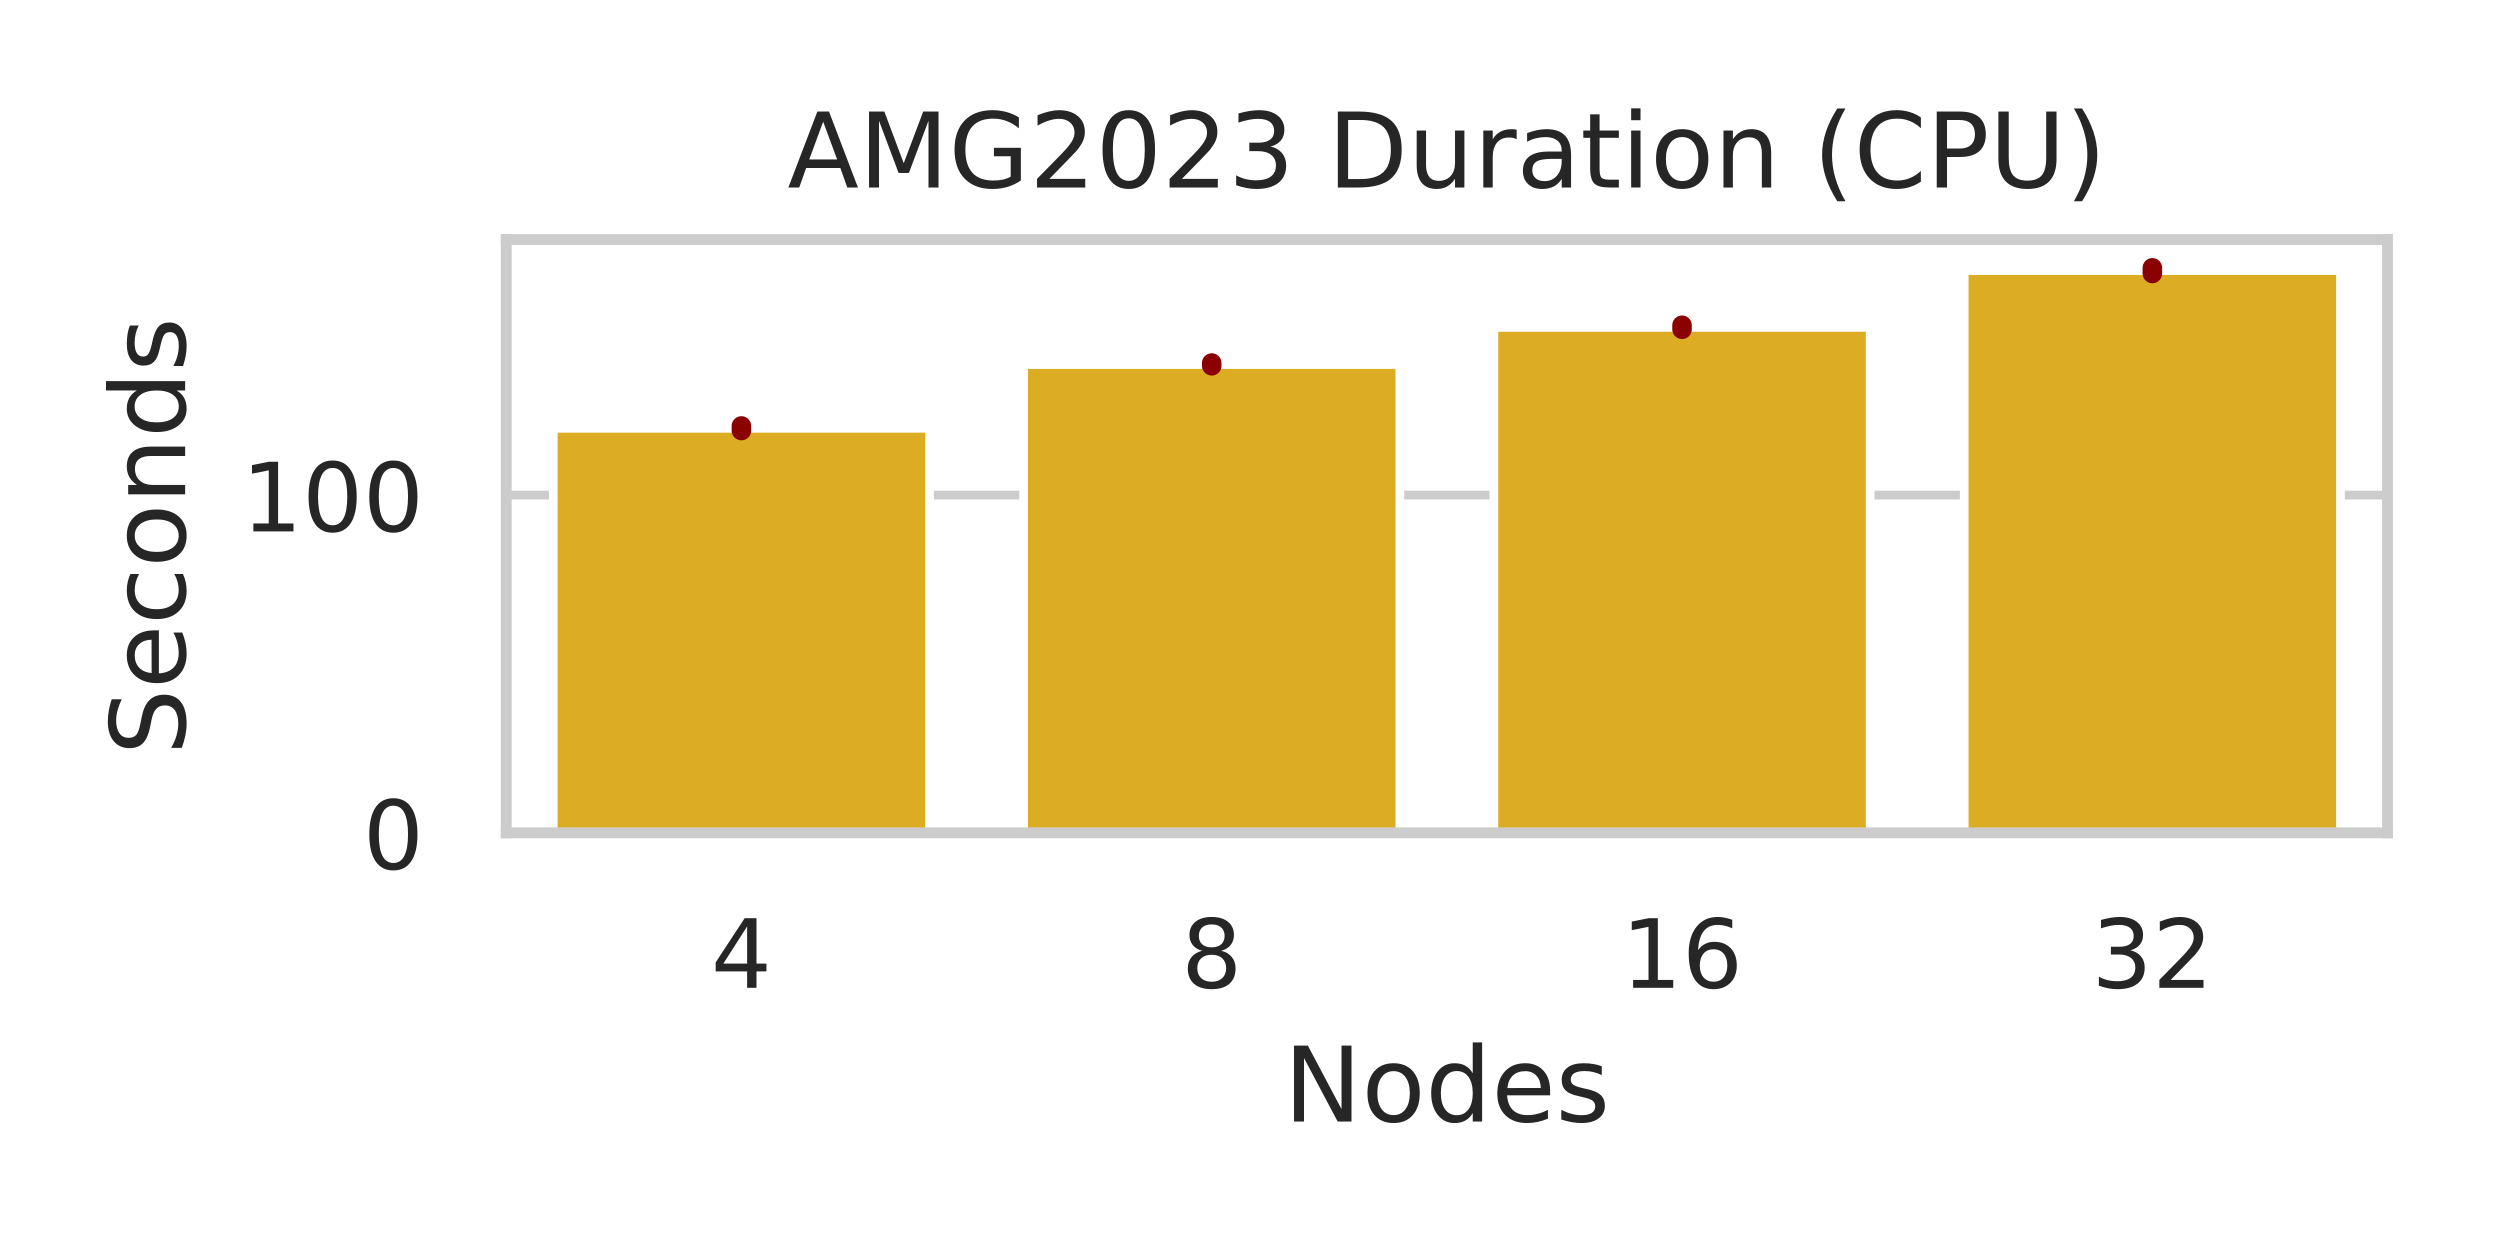
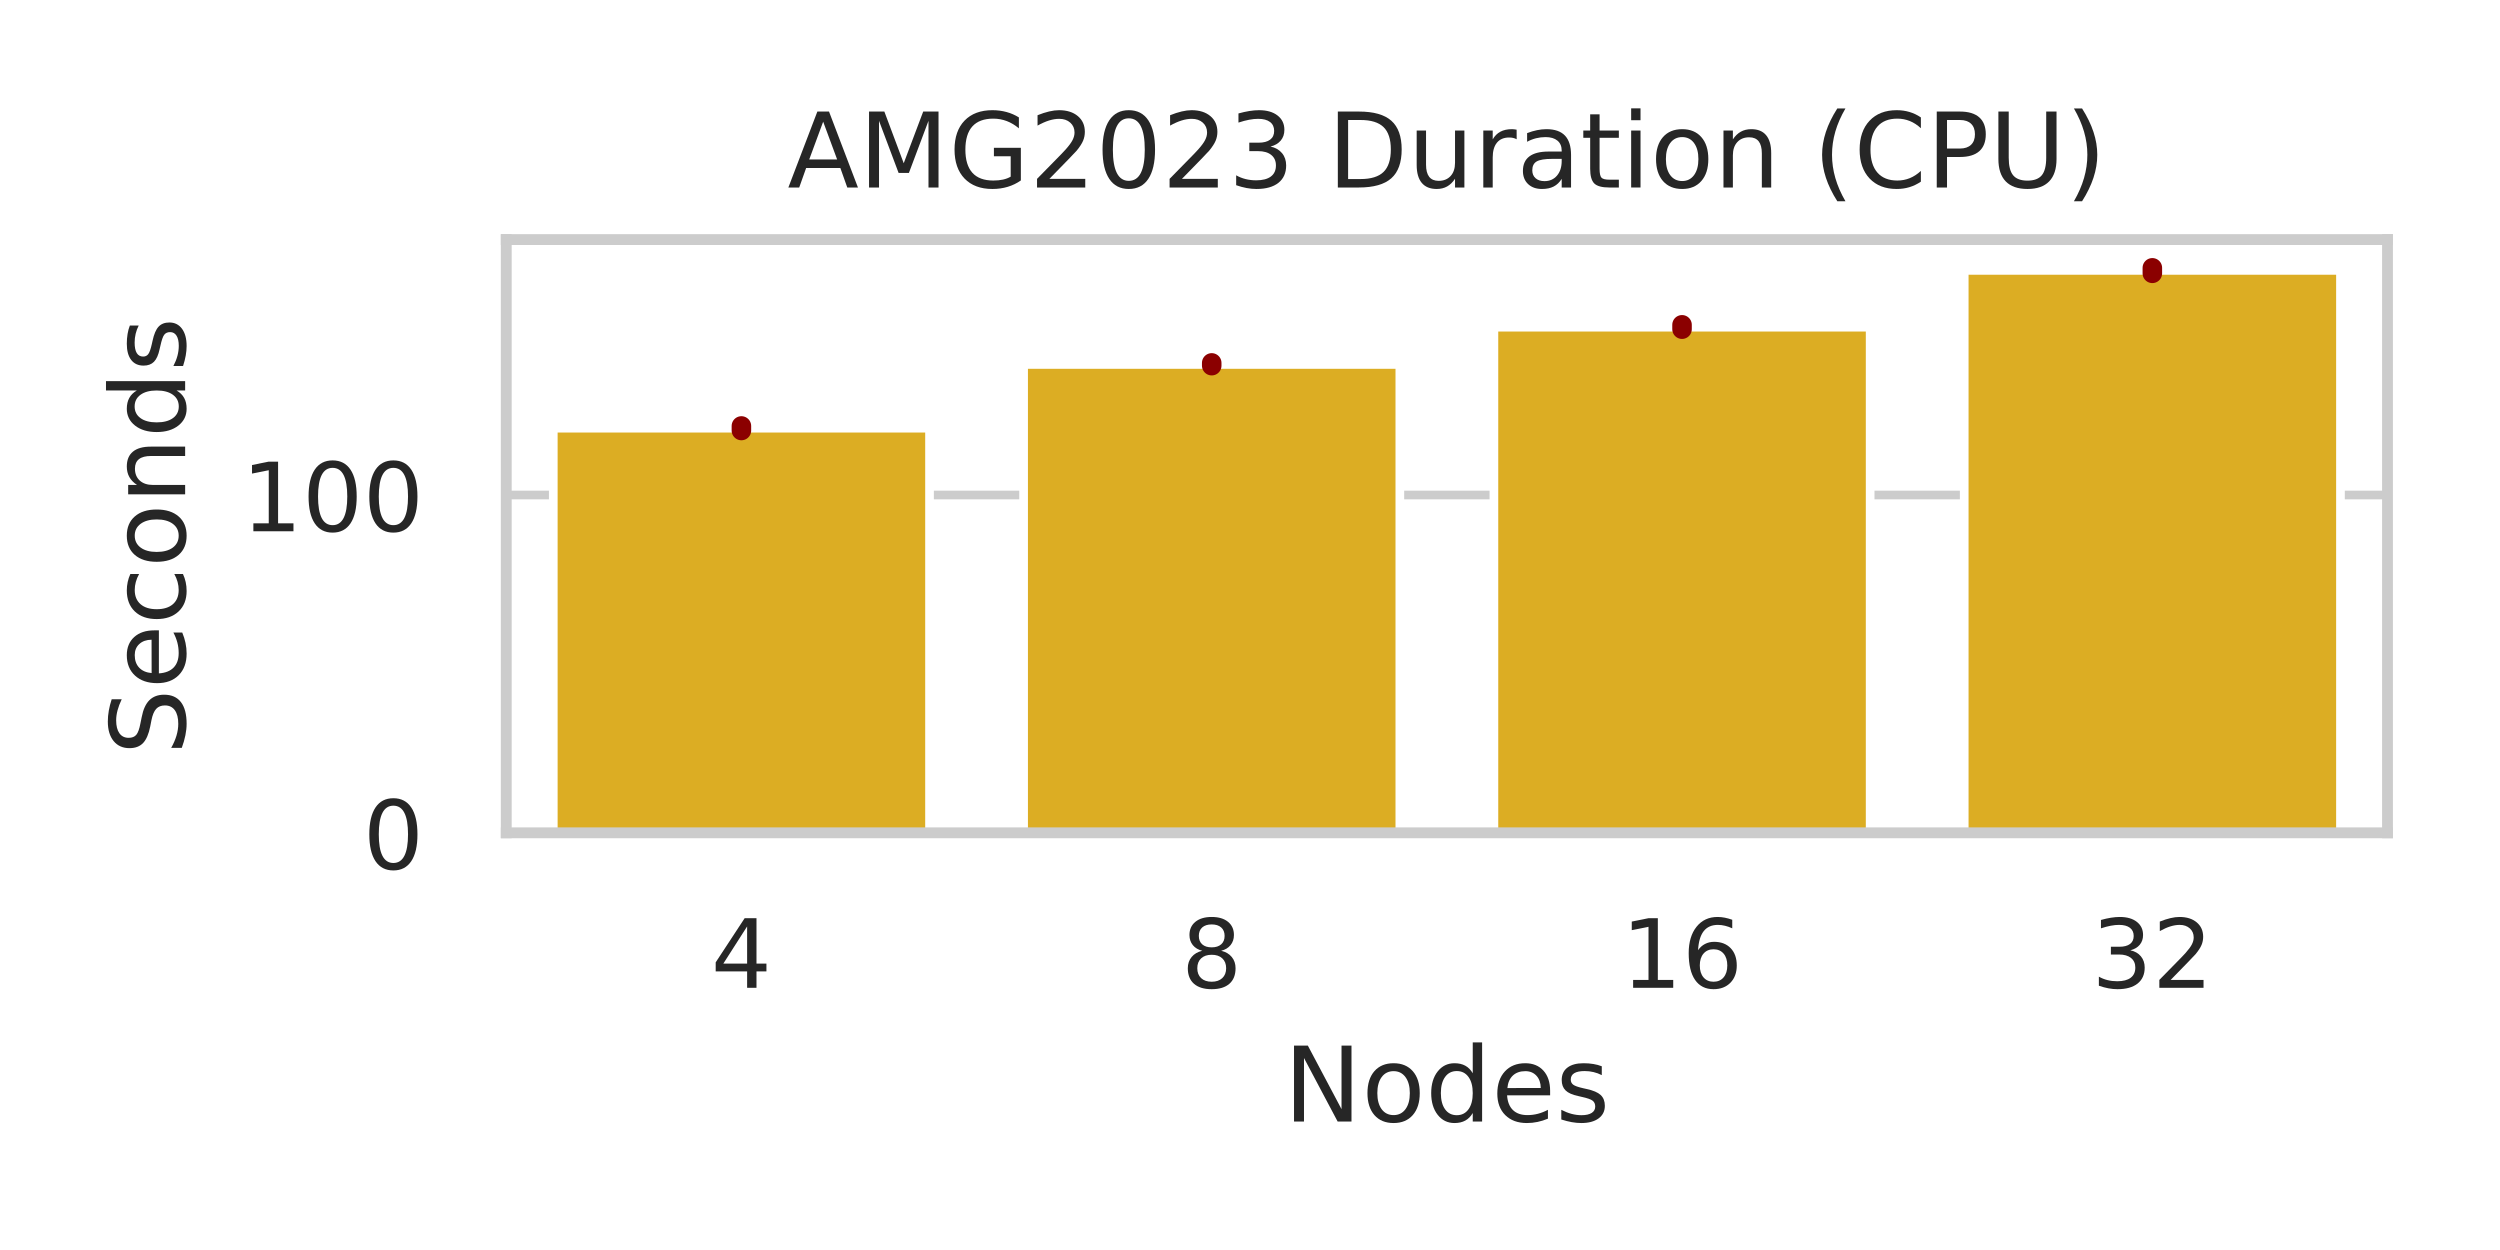
<svg xmlns="http://www.w3.org/2000/svg" xmlns:xlink="http://www.w3.org/1999/xlink" width="288pt" height="144pt" viewBox="0 0 288 144" version="1.1">
  <defs>
    <style type="text/css">*{stroke-linejoin: round; stroke-linecap: butt}</style>
  </defs>
  <g id="figure_1">
    <g id="patch_1">
      <path d="M 0 144  L 288 144  L 288 0  L 0 0  z " style="fill: #ffffff" />
    </g>
    <g id="axes_1">
      <g id="patch_2">
        <path d="M 58.32 95.94  L 275.04 95.94  L 275.04 27.6  L 58.32 27.6  z " style="fill: #ffffff" />
      </g>
      <g id="matplotlib.axis_1">
        <g id="xtick_1">
          <g id="text_1">
            <g style="fill: #262626" transform="translate(81.91062 113.7983) scale(0.11 -0.11)">
              <defs>
                <path id="DejaVuSans-34" d="M 2419 4116  L 825 1625  L 2419 1625  L 2419 4116  z M 2253 4666  L 3047 4666  L 3047 1625  L 3713 1625  L 3713 1100  L 3047 1100  L 3047 0  L 2419 0  L 2419 1100  L 313 1100  L 313 1709  L 2253 4666  z " transform="scale(0.015625)" />
              </defs>
              <use xlink:href="#DejaVuSans-34" />
            </g>
          </g>
        </g>
        <g id="xtick_2">
          <g id="text_2">
            <g style="fill: #262626" transform="translate(136.0906 113.7983) scale(0.11 -0.11)">
              <defs>
                <path id="DejaVuSans-38" d="M 2034 2216  Q 1584 2216 1326 1975  Q 1069 1734 1069 1313  Q 1069 891 1326 650  Q 1584 409 2034 409  Q 2484 409 2743 651  Q 3003 894 3003 1313  Q 3003 1734 2745 1975  Q 2488 2216 2034 2216  z M 1403 2484  Q 997 2584 770 2862  Q 544 3141 544 3541  Q 544 4100 942 4425  Q 1341 4750 2034 4750  Q 2731 4750 3128 4425  Q 3525 4100 3525 3541  Q 3525 3141 3298 2862  Q 3072 2584 2669 2484  Q 3125 2378 3379 2068  Q 3634 1759 3634 1313  Q 3634 634 3220 271  Q 2806 -91 2034 -91  Q 1263 -91 848 271  Q 434 634 434 1313  Q 434 1759 690 2068  Q 947 2378 1403 2484  z M 1172 3481  Q 1172 3119 1398 2916  Q 1625 2713 2034 2713  Q 2441 2713 2670 2916  Q 2900 3119 2900 3481  Q 2900 3844 2670 4047  Q 2441 4250 2034 4250  Q 1625 4250 1398 4047  Q 1172 3844 1172 3481  z " transform="scale(0.015625)" />
              </defs>
              <use xlink:href="#DejaVuSans-38" />
            </g>
          </g>
        </g>
        <g id="xtick_3">
          <g id="text_3">
            <g style="fill: #262626" transform="translate(186.7713 113.7983) scale(0.11 -0.11)">
              <defs>
                <path id="DejaVuSans-31" d="M 794 531  L 1825 531  L 1825 4091  L 703 3866  L 703 4441  L 1819 4666  L 2450 4666  L 2450 531  L 3481 531  L 3481 0  L 794 0  L 794 531  z " transform="scale(0.015625)" />
                <path id="DejaVuSans-36" d="M 2113 2584  Q 1688 2584 1439 2293  Q 1191 2003 1191 1497  Q 1191 994 1439 701  Q 1688 409 2113 409  Q 2538 409 2786 701  Q 3034 994 3034 1497  Q 3034 2003 2786 2293  Q 2538 2584 2113 2584  z M 3366 4563  L 3366 3988  Q 3128 4100 2886 4159  Q 2644 4219 2406 4219  Q 1781 4219 1451 3797  Q 1122 3375 1075 2522  Q 1259 2794 1537 2939  Q 1816 3084 2150 3084  Q 2853 3084 3261 2657  Q 3669 2231 3669 1497  Q 3669 778 3244 343  Q 2819 -91 2113 -91  Q 1303 -91 875 529  Q 447 1150 447 2328  Q 447 3434 972 4092  Q 1497 4750 2381 4750  Q 2619 4750 2861 4703  Q 3103 4656 3366 4563  z " transform="scale(0.015625)" />
              </defs>
              <use xlink:href="#DejaVuSans-31" />
              <use xlink:href="#DejaVuSans-36" x="63.623" />
            </g>
          </g>
        </g>
        <g id="xtick_4">
          <g id="text_4">
            <g style="fill: #262626" transform="translate(240.9512 113.7983) scale(0.11 -0.11)">
              <defs>
                <path id="DejaVuSans-33" d="M 2597 2516  Q 3050 2419 3304 2112  Q 3559 1806 3559 1356  Q 3559 666 3084 287  Q 2609 -91 1734 -91  Q 1441 -91 1130 -33  Q 819 25 488 141  L 488 750  Q 750 597 1062 519  Q 1375 441 1716 441  Q 2309 441 2620 675  Q 2931 909 2931 1356  Q 2931 1769 2642 2001  Q 2353 2234 1838 2234  L 1294 2234  L 1294 2753  L 1863 2753  Q 2328 2753 2575 2939  Q 2822 3125 2822 3475  Q 2822 3834 2567 4026  Q 2313 4219 1838 4219  Q 1578 4219 1281 4162  Q 984 4106 628 3988  L 628 4550  Q 988 4650 1302 4700  Q 1616 4750 1894 4750  Q 2613 4750 3031 4423  Q 3450 4097 3450 3541  Q 3450 3153 3228 2886  Q 3006 2619 2597 2516  z " transform="scale(0.015625)" />
                <path id="DejaVuSans-32" d="M 1228 531  L 3431 531  L 3431 0  L 469 0  L 469 531  Q 828 903 1448 1529  Q 2069 2156 2228 2338  Q 2531 2678 2651 2914  Q 2772 3150 2772 3378  Q 2772 3750 2511 3984  Q 2250 4219 1831 4219  Q 1534 4219 1204 4116  Q 875 4013 500 3803  L 500 4441  Q 881 4594 1212 4672  Q 1544 4750 1819 4750  Q 2544 4750 2975 4387  Q 3406 4025 3406 3419  Q 3406 3131 3298 2873  Q 3191 2616 2906 2266  Q 2828 2175 2409 1742  Q 1991 1309 1228 531  z " transform="scale(0.015625)" />
              </defs>
              <use xlink:href="#DejaVuSans-33" />
              <use xlink:href="#DejaVuSans-32" x="63.623" />
            </g>
          </g>
        </g>
        <g id="text_5">
          <g style="fill: #262626" transform="translate(147.8934 129.2041) scale(0.12 -0.12)">
            <defs>
              <path id="DejaVuSans-4e" d="M 628 4666  L 1478 4666  L 3547 763  L 3547 4666  L 4159 4666  L 4159 0  L 3309 0  L 1241 3903  L 1241 0  L 628 0  L 628 4666  z " transform="scale(0.015625)" />
              <path id="DejaVuSans-6f" d="M 1959 3097  Q 1497 3097 1228 2736  Q 959 2375 959 1747  Q 959 1119 1226 758  Q 1494 397 1959 397  Q 2419 397 2687 759  Q 2956 1122 2956 1747  Q 2956 2369 2687 2733  Q 2419 3097 1959 3097  z M 1959 3584  Q 2709 3584 3137 3096  Q 3566 2609 3566 1747  Q 3566 888 3137 398  Q 2709 -91 1959 -91  Q 1206 -91 779 398  Q 353 888 353 1747  Q 353 2609 779 3096  Q 1206 3584 1959 3584  z " transform="scale(0.015625)" />
              <path id="DejaVuSans-64" d="M 2906 2969  L 2906 4863  L 3481 4863  L 3481 0  L 2906 0  L 2906 525  Q 2725 213 2448 61  Q 2172 -91 1784 -91  Q 1150 -91 751 415  Q 353 922 353 1747  Q 353 2572 751 3078  Q 1150 3584 1784 3584  Q 2172 3584 2448 3432  Q 2725 3281 2906 2969  z M 947 1747  Q 947 1113 1208 752  Q 1469 391 1925 391  Q 2381 391 2643 752  Q 2906 1113 2906 1747  Q 2906 2381 2643 2742  Q 2381 3103 1925 3103  Q 1469 3103 1208 2742  Q 947 2381 947 1747  z " transform="scale(0.015625)" />
              <path id="DejaVuSans-65" d="M 3597 1894  L 3597 1613  L 953 1613  Q 991 1019 1311 708  Q 1631 397 2203 397  Q 2534 397 2845 478  Q 3156 559 3463 722  L 3463 178  Q 3153 47 2828 -22  Q 2503 -91 2169 -91  Q 1331 -91 842 396  Q 353 884 353 1716  Q 353 2575 817 3079  Q 1281 3584 2069 3584  Q 2775 3584 3186 3129  Q 3597 2675 3597 1894  z M 3022 2063  Q 3016 2534 2758 2815  Q 2500 3097 2075 3097  Q 1594 3097 1305 2825  Q 1016 2553 972 2059  L 3022 2063  z " transform="scale(0.015625)" />
              <path id="DejaVuSans-73" d="M 2834 3397  L 2834 2853  Q 2591 2978 2328 3040  Q 2066 3103 1784 3103  Q 1356 3103 1142 2972  Q 928 2841 928 2578  Q 928 2378 1081 2264  Q 1234 2150 1697 2047  L 1894 2003  Q 2506 1872 2764 1633  Q 3022 1394 3022 966  Q 3022 478 2636 193  Q 2250 -91 1575 -91  Q 1294 -91 989 -36  Q 684 19 347 128  L 347 722  Q 666 556 975 473  Q 1284 391 1588 391  Q 1994 391 2212 530  Q 2431 669 2431 922  Q 2431 1156 2273 1281  Q 2116 1406 1581 1522  L 1381 1569  Q 847 1681 609 1914  Q 372 2147 372 2553  Q 372 3047 722 3315  Q 1072 3584 1716 3584  Q 2034 3584 2315 3537  Q 2597 3491 2834 3397  z " transform="scale(0.015625)" />
            </defs>
            <use xlink:href="#DejaVuSans-4e" />
            <use xlink:href="#DejaVuSans-6f" x="74.805" />
            <use xlink:href="#DejaVuSans-64" x="135.986" />
            <use xlink:href="#DejaVuSans-65" x="199.463" />
            <use xlink:href="#DejaVuSans-73" x="260.986" />
          </g>
        </g>
      </g>
      <g id="matplotlib.axis_2">
        <g id="ytick_1">
          <g id="line2d_1">
-             <path d="M 58.32 95.94  L 275.04 95.94  " clip-path="url(#pafdc26a77c)" style="fill: none; stroke: #cccccc; stroke-linecap: round" />
+             <path d="M 58.32 95.94  L 275.04 95.94  " clip-path="url(#p84e9301449)" style="fill: none; stroke: #cccccc; stroke-linecap: round" />
          </g>
          <g id="text_6">
            <g style="fill: #262626" transform="translate(41.82125 100.1191) scale(0.11 -0.11)">
              <defs>
                <path id="DejaVuSans-30" d="M 2034 4250  Q 1547 4250 1301 3770  Q 1056 3291 1056 2328  Q 1056 1369 1301 889  Q 1547 409 2034 409  Q 2525 409 2770 889  Q 3016 1369 3016 2328  Q 3016 3291 2770 3770  Q 2525 4250 2034 4250  z M 2034 4750  Q 2819 4750 3233 4129  Q 3647 3509 3647 2328  Q 3647 1150 3233 529  Q 2819 -91 2034 -91  Q 1250 -91 836 529  Q 422 1150 422 2328  Q 422 3509 836 4129  Q 1250 4750 2034 4750  z " transform="scale(0.015625)" />
              </defs>
              <use xlink:href="#DejaVuSans-30" />
            </g>
          </g>
        </g>
        <g id="ytick_2">
          <g id="line2d_2">
-             <path d="M 58.32 57.035  L 275.04 57.035  " clip-path="url(#pafdc26a77c)" style="fill: none; stroke: #cccccc; stroke-linecap: round" />
+             <path d="M 58.32 57.023  L 275.04 57.023  " clip-path="url(#p84e9301449)" style="fill: none; stroke: #cccccc; stroke-linecap: round" />
          </g>
          <g id="text_7">
-             <g style="fill: #262626" transform="translate(27.82375 61.21372) scale(0.11 -0.11)">
+             <g style="fill: #262626" transform="translate(27.82375 61.20175) scale(0.11 -0.11)">
              <use xlink:href="#DejaVuSans-31" />
              <use xlink:href="#DejaVuSans-30" x="63.623" />
              <use xlink:href="#DejaVuSans-30" x="127.246" />
            </g>
          </g>
        </g>
        <g id="text_8">
          <g style="fill: #262626" transform="translate(21.32812 86.97844) rotate(-90) scale(0.12 -0.12)">
            <defs>
              <path id="DejaVuSans-53" d="M 3425 4513  L 3425 3897  Q 3066 4069 2747 4153  Q 2428 4238 2131 4238  Q 1616 4238 1336 4038  Q 1056 3838 1056 3469  Q 1056 3159 1242 3001  Q 1428 2844 1947 2747  L 2328 2669  Q 3034 2534 3370 2195  Q 3706 1856 3706 1288  Q 3706 609 3251 259  Q 2797 -91 1919 -91  Q 1588 -91 1214 -16  Q 841 59 441 206  L 441 856  Q 825 641 1194 531  Q 1563 422 1919 422  Q 2459 422 2753 634  Q 3047 847 3047 1241  Q 3047 1584 2836 1778  Q 2625 1972 2144 2069  L 1759 2144  Q 1053 2284 737 2584  Q 422 2884 422 3419  Q 422 4038 858 4394  Q 1294 4750 2059 4750  Q 2388 4750 2728 4690  Q 3069 4631 3425 4513  z " transform="scale(0.015625)" />
              <path id="DejaVuSans-63" d="M 3122 3366  L 3122 2828  Q 2878 2963 2633 3030  Q 2388 3097 2138 3097  Q 1578 3097 1268 2742  Q 959 2388 959 1747  Q 959 1106 1268 751  Q 1578 397 2138 397  Q 2388 397 2633 464  Q 2878 531 3122 666  L 3122 134  Q 2881 22 2623 -34  Q 2366 -91 2075 -91  Q 1284 -91 818 406  Q 353 903 353 1747  Q 353 2603 823 3093  Q 1294 3584 2113 3584  Q 2378 3584 2631 3529  Q 2884 3475 3122 3366  z " transform="scale(0.015625)" />
              <path id="DejaVuSans-6e" d="M 3513 2113  L 3513 0  L 2938 0  L 2938 2094  Q 2938 2591 2744 2837  Q 2550 3084 2163 3084  Q 1697 3084 1428 2787  Q 1159 2491 1159 1978  L 1159 0  L 581 0  L 581 3500  L 1159 3500  L 1159 2956  Q 1366 3272 1645 3428  Q 1925 3584 2291 3584  Q 2894 3584 3203 3211  Q 3513 2838 3513 2113  z " transform="scale(0.015625)" />
            </defs>
            <use xlink:href="#DejaVuSans-53" />
            <use xlink:href="#DejaVuSans-65" x="63.477" />
            <use xlink:href="#DejaVuSans-63" x="125" />
            <use xlink:href="#DejaVuSans-6f" x="179.98" />
            <use xlink:href="#DejaVuSans-6e" x="241.162" />
            <use xlink:href="#DejaVuSans-64" x="304.541" />
            <use xlink:href="#DejaVuSans-73" x="368.018" />
          </g>
        </g>
      </g>
      <g id="patch_3">
-         <path d="M 63.738 95.94  L 107.082 95.94  L 107.082 49.344  L 63.738 49.344  z " clip-path="url(#pafdc26a77c)" style="fill: #dcad23; stroke: #ffffff; stroke-linejoin: miter" />
+         <path d="M 63.738 95.94  L 107.082 95.94  L 107.082 49.33  L 63.738 49.33  z " clip-path="url(#p84e9301449)" style="fill: #dcad23; stroke: #ffffff; stroke-linejoin: miter" />
      </g>
      <g id="patch_4">
-         <path d="M 117.918 95.94  L 161.262 95.94  L 161.262 42  L 117.918 42  z " clip-path="url(#pafdc26a77c)" style="fill: #dcad23; stroke: #ffffff; stroke-linejoin: miter" />
+         <path d="M 117.918 95.94  L 161.262 95.94  L 161.262 41.983  L 117.918 41.983  z " clip-path="url(#p84e9301449)" style="fill: #dcad23; stroke: #ffffff; stroke-linejoin: miter" />
      </g>
      <g id="patch_5">
-         <path d="M 172.098 95.94  L 215.442 95.94  L 215.442 37.713  L 172.098 37.713  z " clip-path="url(#pafdc26a77c)" style="fill: #dcad23; stroke: #ffffff; stroke-linejoin: miter" />
+         <path d="M 172.098 95.94  L 215.442 95.94  L 215.442 37.695  L 172.098 37.695  z " clip-path="url(#p84e9301449)" style="fill: #dcad23; stroke: #ffffff; stroke-linejoin: miter" />
      </g>
      <g id="patch_6">
-         <path d="M 226.278 95.94  L 269.622 95.94  L 269.622 31.171  L 226.278 31.171  z " clip-path="url(#pafdc26a77c)" style="fill: #dcad23; stroke: #ffffff; stroke-linejoin: miter" />
+         <path d="M 226.278 95.94  L 269.622 95.94  L 269.622 31.151  L 226.278 31.151  z " clip-path="url(#p84e9301449)" style="fill: #dcad23; stroke: #ffffff; stroke-linejoin: miter" />
      </g>
      <g id="patch_7">
-         <path d="M 85.41 95.94  L 85.41 95.94  L 85.41 95.94  L 85.41 95.94  z " clip-path="url(#pafdc26a77c)" style="fill: #dcad23; stroke: #ffffff; stroke-linejoin: miter" />
+         <path d="M 85.41 95.94  L 85.41 95.94  L 85.41 95.94  L 85.41 95.94  z " clip-path="url(#p84e9301449)" style="fill: #dcad23; stroke: #ffffff; stroke-linejoin: miter" />
      </g>
      <g id="line2d_3">
-         <path d="M 85.41 49.6  L 85.41 49.071  " clip-path="url(#pafdc26a77c)" style="fill: none; stroke: #8b0000; stroke-width: 2.25; stroke-linecap: round" />
+         <path d="M 85.41 49.595  L 85.41 49.071  " clip-path="url(#p84e9301449)" style="fill: none; stroke: #8b0000; stroke-width: 2.25; stroke-linecap: round" />
      </g>
      <g id="line2d_4">
-         <path d="M 139.59 42.138  L 139.59 41.821  " clip-path="url(#pafdc26a77c)" style="fill: none; stroke: #8b0000; stroke-width: 2.25; stroke-linecap: round" />
+         <path d="M 139.59 42.125  L 139.59 41.807  " clip-path="url(#p84e9301449)" style="fill: none; stroke: #8b0000; stroke-width: 2.25; stroke-linecap: round" />
      </g>
      <g id="line2d_5">
-         <path d="M 193.77 37.936  L 193.77 37.47  " clip-path="url(#pafdc26a77c)" style="fill: none; stroke: #8b0000; stroke-width: 2.25; stroke-linecap: round" />
+         <path d="M 193.77 37.921  L 193.77 37.419  " clip-path="url(#p84e9301449)" style="fill: none; stroke: #8b0000; stroke-width: 2.25; stroke-linecap: round" />
      </g>
      <g id="line2d_6">
-         <path d="M 247.95 31.506  L 247.95 30.854  " clip-path="url(#pafdc26a77c)" style="fill: none; stroke: #8b0000; stroke-width: 2.25; stroke-linecap: round" />
+         <path d="M 247.95 31.488  L 247.95 30.854  " clip-path="url(#p84e9301449)" style="fill: none; stroke: #8b0000; stroke-width: 2.25; stroke-linecap: round" />
      </g>
      <g id="patch_8">
        <path d="M 58.32 95.94  L 58.32 27.6  " style="fill: none; stroke: #cccccc; stroke-width: 1.25; stroke-linejoin: miter; stroke-linecap: square" />
      </g>
      <g id="patch_9">
        <path d="M 275.04 95.94  L 275.04 27.6  " style="fill: none; stroke: #cccccc; stroke-width: 1.25; stroke-linejoin: miter; stroke-linecap: square" />
      </g>
      <g id="patch_10">
        <path d="M 58.32 95.94  L 275.04 95.94  " style="fill: none; stroke: #cccccc; stroke-width: 1.25; stroke-linejoin: miter; stroke-linecap: square" />
      </g>
      <g id="patch_11">
        <path d="M 58.32 27.6  L 275.04 27.6  " style="fill: none; stroke: #cccccc; stroke-width: 1.25; stroke-linejoin: miter; stroke-linecap: square" />
      </g>
      <g id="text_9">
        <g style="fill: #262626" transform="translate(90.72656 21.6) scale(0.12 -0.12)">
          <defs>
            <path id="DejaVuSans-41" d="M 2188 4044  L 1331 1722  L 3047 1722  L 2188 4044  z M 1831 4666  L 2547 4666  L 4325 0  L 3669 0  L 3244 1197  L 1141 1197  L 716 0  L 50 0  L 1831 4666  z " transform="scale(0.015625)" />
            <path id="DejaVuSans-4d" d="M 628 4666  L 1569 4666  L 2759 1491  L 3956 4666  L 4897 4666  L 4897 0  L 4281 0  L 4281 4097  L 3078 897  L 2444 897  L 1241 4097  L 1241 0  L 628 0  L 628 4666  z " transform="scale(0.015625)" />
            <path id="DejaVuSans-47" d="M 3809 666  L 3809 1919  L 2778 1919  L 2778 2438  L 4434 2438  L 4434 434  Q 4069 175 3628 42  Q 3188 -91 2688 -91  Q 1594 -91 976 548  Q 359 1188 359 2328  Q 359 3472 976 4111  Q 1594 4750 2688 4750  Q 3144 4750 3555 4637  Q 3966 4525 4313 4306  L 4313 3634  Q 3963 3931 3569 4081  Q 3175 4231 2741 4231  Q 1884 4231 1454 3753  Q 1025 3275 1025 2328  Q 1025 1384 1454 906  Q 1884 428 2741 428  Q 3075 428 3337 486  Q 3600 544 3809 666  z " transform="scale(0.015625)" />
            <path id="DejaVuSans-20" transform="scale(0.015625)" />
            <path id="DejaVuSans-44" d="M 1259 4147  L 1259 519  L 2022 519  Q 2988 519 3436 956  Q 3884 1394 3884 2338  Q 3884 3275 3436 3711  Q 2988 4147 2022 4147  L 1259 4147  z M 628 4666  L 1925 4666  Q 3281 4666 3915 4102  Q 4550 3538 4550 2338  Q 4550 1131 3912 565  Q 3275 0 1925 0  L 628 0  L 628 4666  z " transform="scale(0.015625)" />
            <path id="DejaVuSans-75" d="M 544 1381  L 544 3500  L 1119 3500  L 1119 1403  Q 1119 906 1312 657  Q 1506 409 1894 409  Q 2359 409 2629 706  Q 2900 1003 2900 1516  L 2900 3500  L 3475 3500  L 3475 0  L 2900 0  L 2900 538  Q 2691 219 2414 64  Q 2138 -91 1772 -91  Q 1169 -91 856 284  Q 544 659 544 1381  z M 1991 3584  L 1991 3584  z " transform="scale(0.015625)" />
            <path id="DejaVuSans-72" d="M 2631 2963  Q 2534 3019 2420 3045  Q 2306 3072 2169 3072  Q 1681 3072 1420 2755  Q 1159 2438 1159 1844  L 1159 0  L 581 0  L 581 3500  L 1159 3500  L 1159 2956  Q 1341 3275 1631 3429  Q 1922 3584 2338 3584  Q 2397 3584 2469 3576  Q 2541 3569 2628 3553  L 2631 2963  z " transform="scale(0.015625)" />
            <path id="DejaVuSans-61" d="M 2194 1759  Q 1497 1759 1228 1600  Q 959 1441 959 1056  Q 959 750 1161 570  Q 1363 391 1709 391  Q 2188 391 2477 730  Q 2766 1069 2766 1631  L 2766 1759  L 2194 1759  z M 3341 1997  L 3341 0  L 2766 0  L 2766 531  Q 2569 213 2275 61  Q 1981 -91 1556 -91  Q 1019 -91 701 211  Q 384 513 384 1019  Q 384 1609 779 1909  Q 1175 2209 1959 2209  L 2766 2209  L 2766 2266  Q 2766 2663 2505 2880  Q 2244 3097 1772 3097  Q 1472 3097 1187 3025  Q 903 2953 641 2809  L 641 3341  Q 956 3463 1253 3523  Q 1550 3584 1831 3584  Q 2591 3584 2966 3190  Q 3341 2797 3341 1997  z " transform="scale(0.015625)" />
            <path id="DejaVuSans-74" d="M 1172 4494  L 1172 3500  L 2356 3500  L 2356 3053  L 1172 3053  L 1172 1153  Q 1172 725 1289 603  Q 1406 481 1766 481  L 2356 481  L 2356 0  L 1766 0  Q 1100 0 847 248  Q 594 497 594 1153  L 594 3053  L 172 3053  L 172 3500  L 594 3500  L 594 4494  L 1172 4494  z " transform="scale(0.015625)" />
            <path id="DejaVuSans-69" d="M 603 3500  L 1178 3500  L 1178 0  L 603 0  L 603 3500  z M 603 4863  L 1178 4863  L 1178 4134  L 603 4134  L 603 4863  z " transform="scale(0.015625)" />
            <path id="DejaVuSans-28" d="M 1984 4856  Q 1566 4138 1362 3434  Q 1159 2731 1159 2009  Q 1159 1288 1364 580  Q 1569 -128 1984 -844  L 1484 -844  Q 1016 -109 783 600  Q 550 1309 550 2009  Q 550 2706 781 3412  Q 1013 4119 1484 4856  L 1984 4856  z " transform="scale(0.015625)" />
            <path id="DejaVuSans-43" d="M 4122 4306  L 4122 3641  Q 3803 3938 3442 4084  Q 3081 4231 2675 4231  Q 1875 4231 1450 3742  Q 1025 3253 1025 2328  Q 1025 1406 1450 917  Q 1875 428 2675 428  Q 3081 428 3442 575  Q 3803 722 4122 1019  L 4122 359  Q 3791 134 3420 21  Q 3050 -91 2638 -91  Q 1578 -91 968 557  Q 359 1206 359 2328  Q 359 3453 968 4101  Q 1578 4750 2638 4750  Q 3056 4750 3426 4639  Q 3797 4528 4122 4306  z " transform="scale(0.015625)" />
            <path id="DejaVuSans-50" d="M 1259 4147  L 1259 2394  L 2053 2394  Q 2494 2394 2734 2622  Q 2975 2850 2975 3272  Q 2975 3691 2734 3919  Q 2494 4147 2053 4147  L 1259 4147  z M 628 4666  L 2053 4666  Q 2838 4666 3239 4311  Q 3641 3956 3641 3272  Q 3641 2581 3239 2228  Q 2838 1875 2053 1875  L 1259 1875  L 1259 0  L 628 0  L 628 4666  z " transform="scale(0.015625)" />
            <path id="DejaVuSans-55" d="M 556 4666  L 1191 4666  L 1191 1831  Q 1191 1081 1462 751  Q 1734 422 2344 422  Q 2950 422 3222 751  Q 3494 1081 3494 1831  L 3494 4666  L 4128 4666  L 4128 1753  Q 4128 841 3676 375  Q 3225 -91 2344 -91  Q 1459 -91 1007 375  Q 556 841 556 1753  L 556 4666  z " transform="scale(0.015625)" />
            <path id="DejaVuSans-29" d="M 513 4856  L 1013 4856  Q 1481 4119 1714 3412  Q 1947 2706 1947 2009  Q 1947 1309 1714 600  Q 1481 -109 1013 -844  L 513 -844  Q 928 -128 1133 580  Q 1338 1288 1338 2009  Q 1338 2731 1133 3434  Q 928 4138 513 4856  z " transform="scale(0.015625)" />
          </defs>
          <use xlink:href="#DejaVuSans-41" />
          <use xlink:href="#DejaVuSans-4d" x="68.408" />
          <use xlink:href="#DejaVuSans-47" x="154.688" />
          <use xlink:href="#DejaVuSans-32" x="232.178" />
          <use xlink:href="#DejaVuSans-30" x="295.801" />
          <use xlink:href="#DejaVuSans-32" x="359.424" />
          <use xlink:href="#DejaVuSans-33" x="423.047" />
          <use xlink:href="#DejaVuSans-20" x="486.67" />
          <use xlink:href="#DejaVuSans-44" x="518.457" />
          <use xlink:href="#DejaVuSans-75" x="595.459" />
          <use xlink:href="#DejaVuSans-72" x="658.838" />
          <use xlink:href="#DejaVuSans-61" x="699.951" />
          <use xlink:href="#DejaVuSans-74" x="761.23" />
          <use xlink:href="#DejaVuSans-69" x="800.439" />
          <use xlink:href="#DejaVuSans-6f" x="828.223" />
          <use xlink:href="#DejaVuSans-6e" x="889.404" />
          <use xlink:href="#DejaVuSans-20" x="952.783" />
          <use xlink:href="#DejaVuSans-28" x="984.57" />
          <use xlink:href="#DejaVuSans-43" x="1023.584" />
          <use xlink:href="#DejaVuSans-50" x="1093.408" />
          <use xlink:href="#DejaVuSans-55" x="1153.711" />
          <use xlink:href="#DejaVuSans-29" x="1226.904" />
        </g>
      </g>
    </g>
  </g>
  <defs>
-     <clipPath id="pafdc26a77c">
+     <clipPath id="p84e9301449">
      <rect x="58.32" y="27.6" width="216.72" height="68.34" />
    </clipPath>
  </defs>
</svg>
